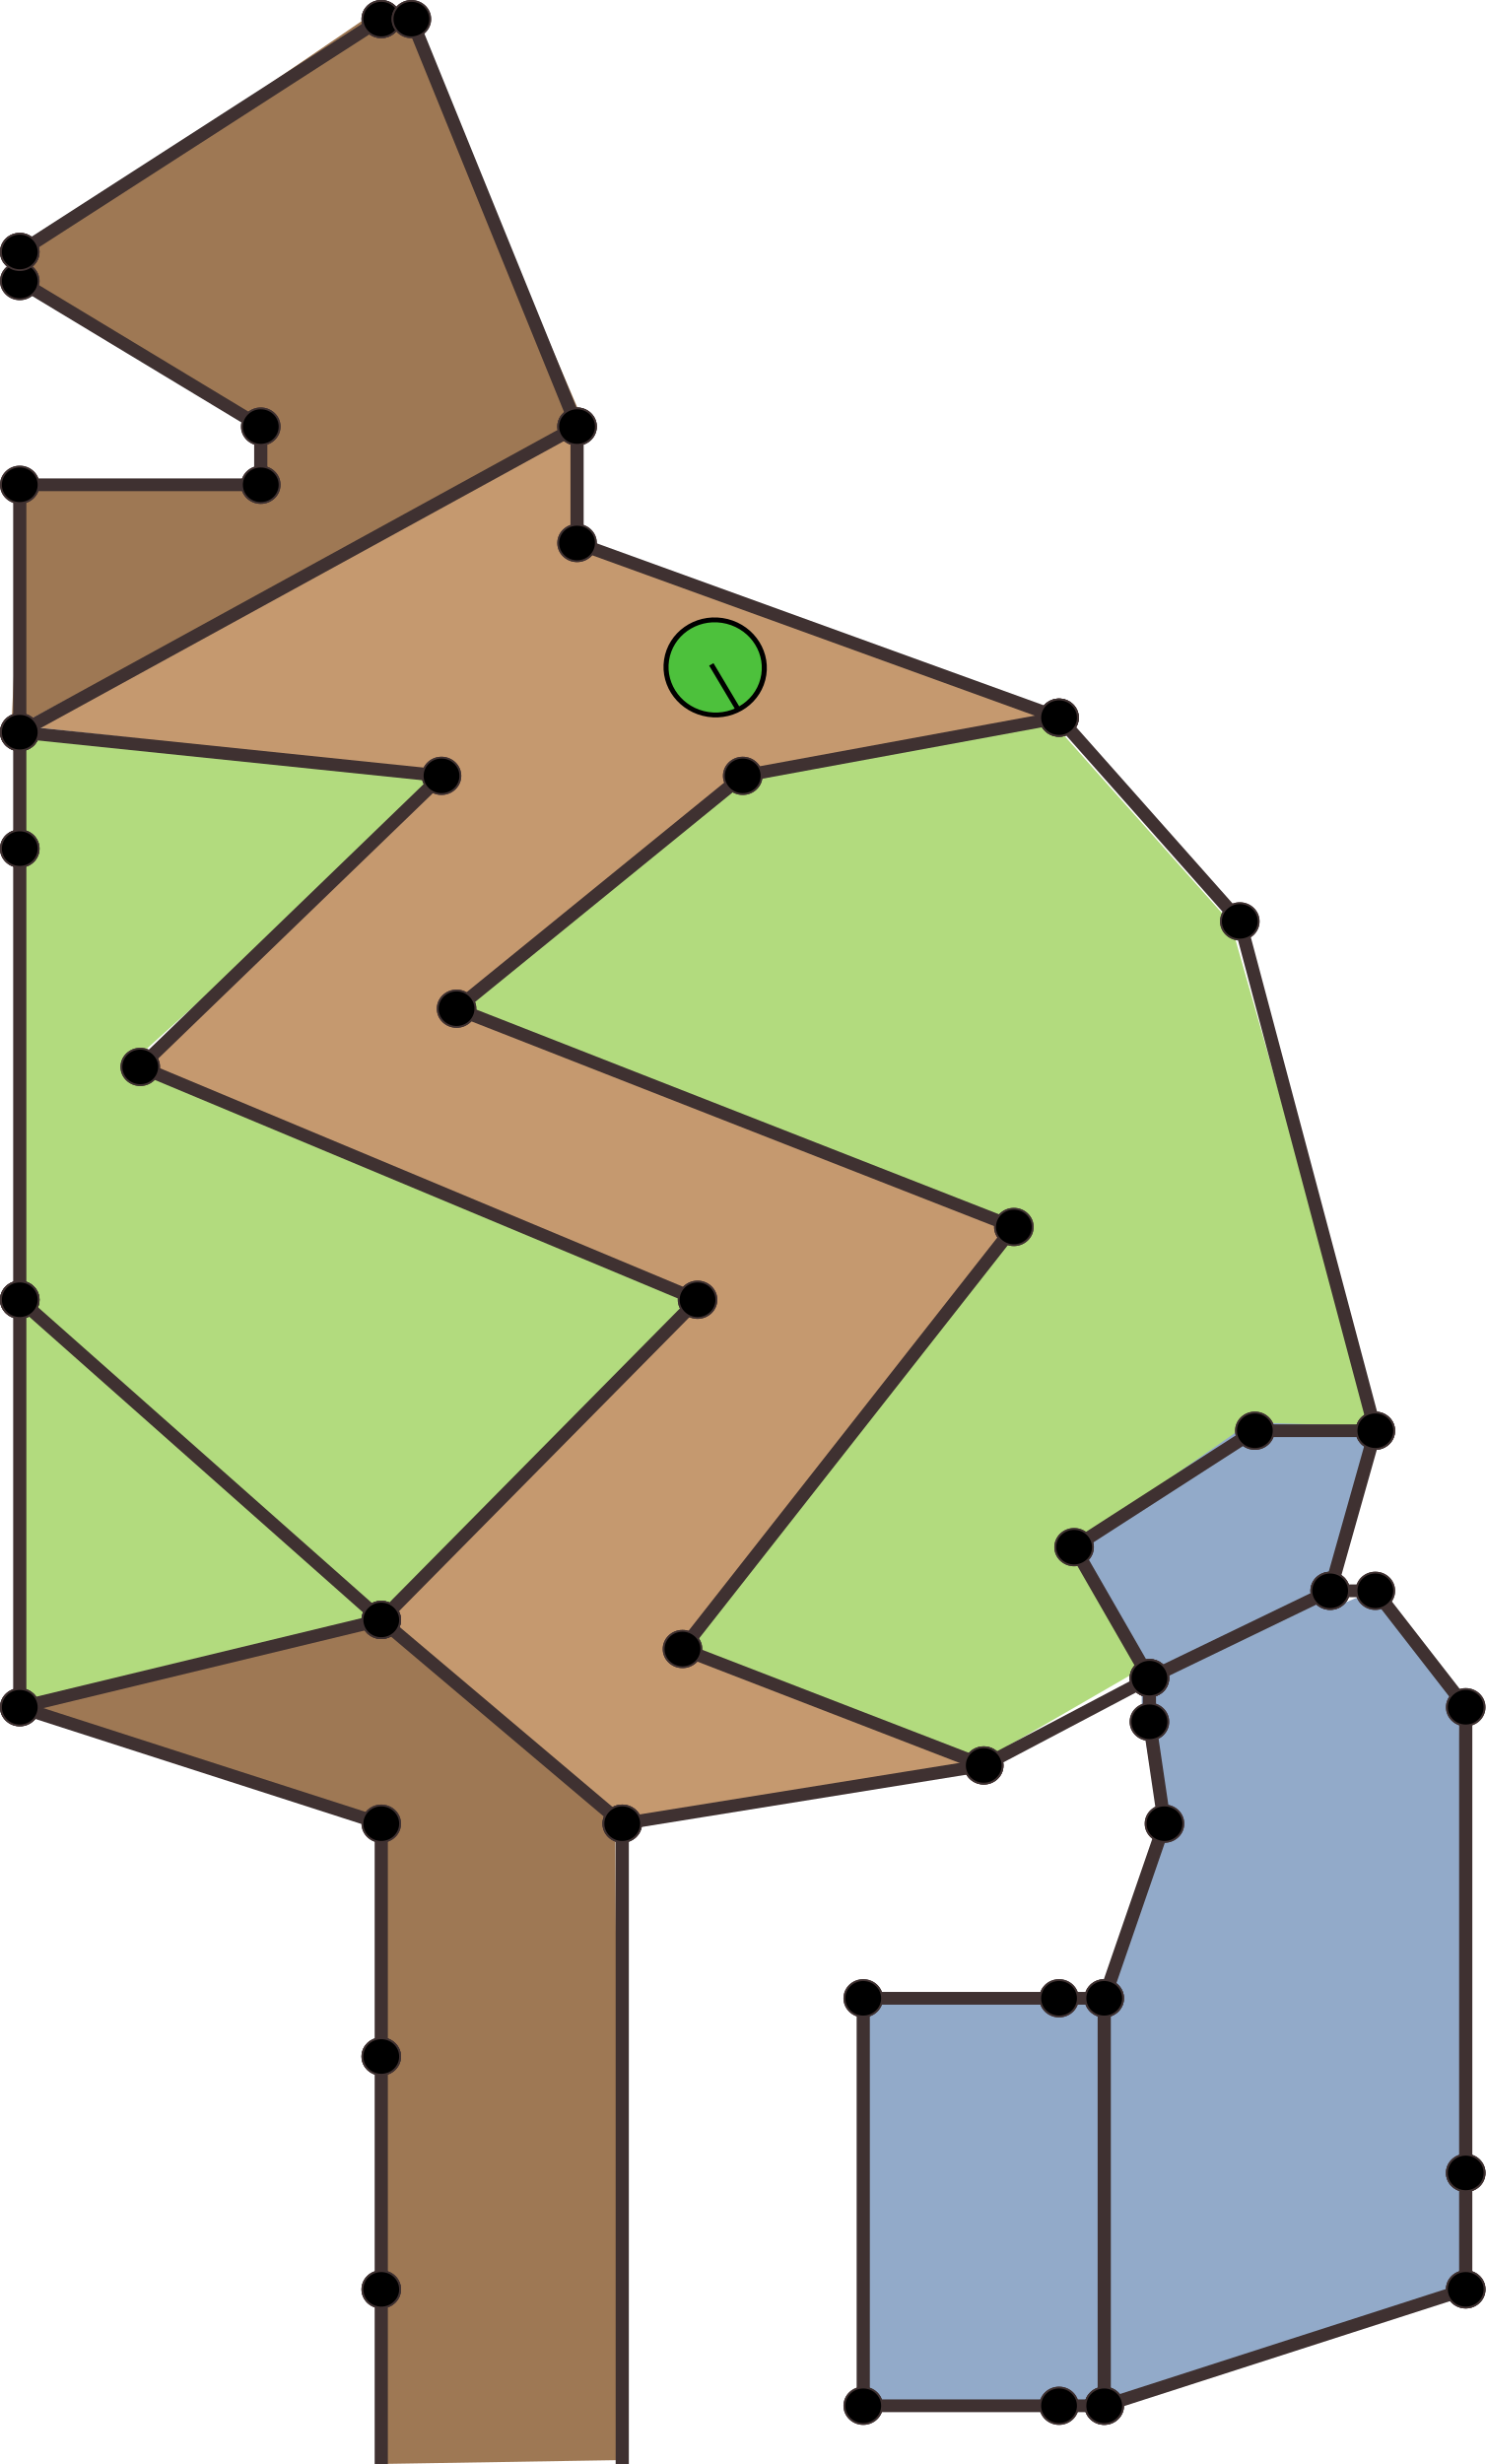
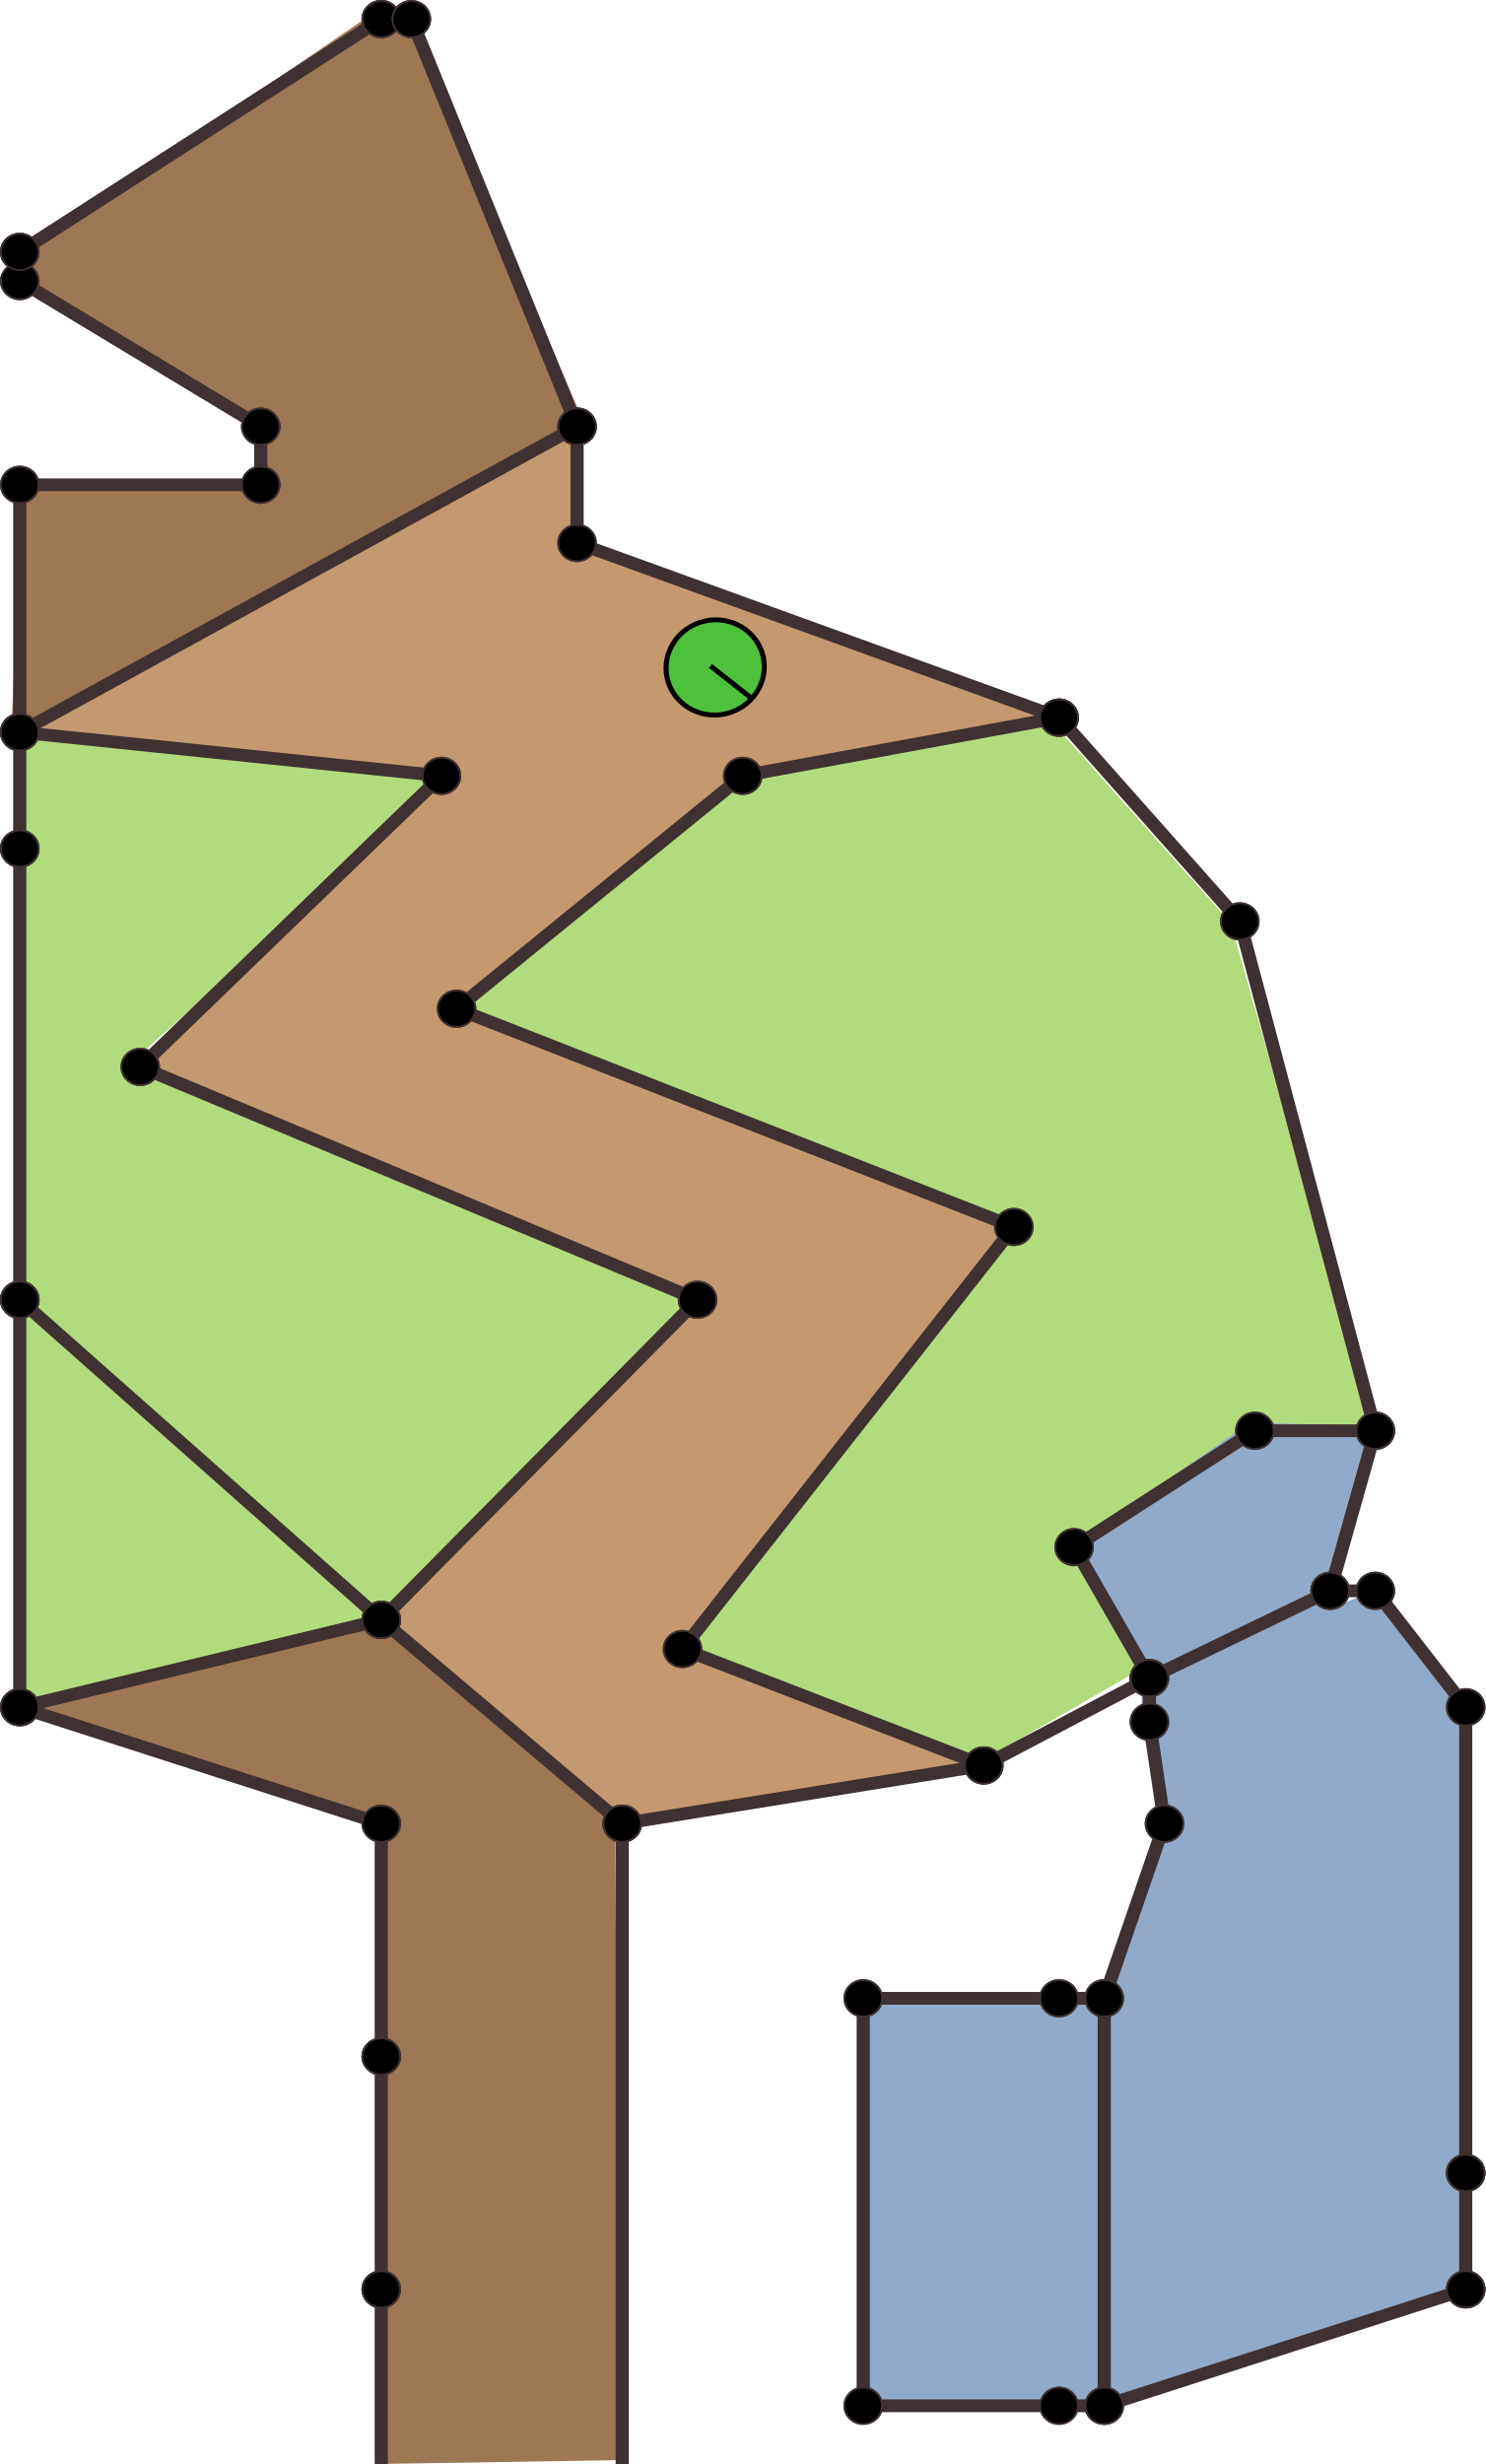
<svg xmlns="http://www.w3.org/2000/svg" width="146.836" height="243.512" preserveAspectRatio="none" viewBox="-898 1918 789 1354.507" id="svg2" version="1.1">
  <defs id="defs4">
    <marker id="arrow" markerWidth="10" markerHeight="10" refX="0" refY="2" orient="auto" markerUnits="strokeWidth">
      <path d="M 0,0 0,4 5,3 Z" id="path7" style="fill:#ff0000" />
    </marker>
    <linearGradient id="black-linearh">
      <stop offset="0%" stop-color="rgb(0,0,0)" stop-opacity="90" id="stop10" />
      <stop offset="90%" stop-color="rgb(0,0,0)" stop-opacity="50" id="stop12" />
      <stop offset="100%" stop-color="rgb(0,0,0)" stop-opacity="0" id="stop14" />
    </linearGradient>
    <linearGradient id="black-linearv" x1="0" x2="0" y1="0" y2="1">
      <stop offset="0%" stop-color="rgb(0,0,0)" stop-opacity="90" id="stop17" />
      <stop offset="50%" stop-color="rgb(0,0,0)" stop-opacity="90" id="stop19" />
      <stop offset="100%" stop-color="rgb(0,0,0)" stop-opacity="0" id="stop21" />
    </linearGradient>
    <linearGradient id="red-linearh">
      <stop offset="0%" stop-color="rgb(206, 17, 74)" stop-opacity="100" id="stop24" />
      <stop offset="90%" stop-color="rgb(206, 17, 74)" stop-opacity="90" id="stop26" />
      <stop offset="100%" stop-color="rgb(206,17,74)" stop-opacity="0" id="stop28" />
    </linearGradient>
    <linearGradient id="red-linearv" x1="0" x2="0" y1="0" y2="1">
      <stop offset="0%" stop-color="rgb(206, 17, 74)" stop-opacity="100" id="stop31" />
      <stop offset="90%" stop-color="rgb(206, 17, 74)" stop-opacity="90" id="stop33" />
      <stop offset="100%" stop-color="rgb(206,17,74)" stop-opacity="0" id="stop35" />
    </linearGradient>
  </defs>
  <path style="fill:#9e7854;fill-opacity:1;fill-rule:evenodd;stroke:none;stroke-width:5.467px;stroke-linecap:butt;stroke-linejoin:miter;stroke-opacity:1" d="m -698.72,2804.245 127.48,114.937 2.056,351.197 -127.48,2.128 0,-351.197 -193.275,-65.982 z" id="path8764" />
  <path style="fill:#b2db7e;fill-opacity:1;fill-rule:evenodd;stroke:none;stroke-width:5.467px;stroke-linecap:butt;stroke-linejoin:miter;stroke-opacity:1" d="m -528.061,2633.968 -302.25,-129.836 170.658,-159.635 -230.286,-23.413 0,536.373 197.388,-51.083 z" id="path8770" />
  <path style="fill:#b2db7e;fill-opacity:1;fill-rule:evenodd;stroke:none;stroke-width:5.467px;stroke-linecap:butt;stroke-linejoin:miter;stroke-opacity:1" d="m -503.388,2344.497 160.377,-34.056 98.694,114.937 76.076,276.7 -65.796,0 -94.582,65.982 39.066,65.983 -92.525,55.34 -158.321,-68.111 178.883,-229.874 -300.194,-123.451 z" id="path8768" />
  <path style="fill:#92aac9;fill-opacity:1;fill-rule:evenodd;stroke:none;stroke-width:5.467px;stroke-linecap:butt;stroke-linejoin:miter;stroke-opacity:1" d="m -123.005,3178.855 -189.163,63.854 -127.48,0 -2.056,-229.874 127.48,2.128 32.898,-89.395 -10.281,-63.854 0,-23.413 -37.01,-70.239 94.582,-68.111 65.796,2.128 -22.617,100.038 24.674,-10.642 43.179,65.982 2.056,255.416 c -1.557,39.248 0,0 -2.056,65.982 z" id="path8766" />
  <path style="fill:#c5996f;fill-opacity:1;fill-rule:evenodd;stroke:none;stroke-width:5.467px;stroke-linecap:butt;stroke-linejoin:miter;stroke-opacity:1" d="m -591.801,2152.935 0,65.982 254.959,93.653 -162.434,31.927 -156.265,127.708 294.026,121.323 -172.714,229.874 154.209,63.854 -187.107,36.184 -129.536,-114.937 166.546,-176.663 -294.026,-125.579 160.377,-163.892 -224.117,-25.542 z" id="path8762" />
  <path style="fill:#9e7854;fill-opacity:1;fill-rule:evenodd;stroke:none;stroke-width:5.467px;stroke-linecap:butt;stroke-linejoin:miter;stroke-opacity:1" d="m -891.995,2318.955 304.306,-168.149 -94.582,-227.746 -14.393,0 -187.107,131.965 0,19.156 123.367,76.625 0,34.055 -125.423,-2.128 z" id="path8760" />
  <line style="stroke:#3f3131;stroke-width:7;stroke-opacity:1" x1="-503.5" y1="2344.5" x2="-335.5" y2="2312.5" id="line1129" />
  <line style="stroke:#3f3131;stroke-width:7;stroke-opacity:1" x1="-527.5" y1="2632.5" x2="-695.5" y2="2808.5" id="line1135" />
  <line style="stroke:#3f3131;stroke-width:7;stroke-opacity:1" x1="-823.5" y1="2504.5" x2="-527.5" y2="2632.5" id="line1141" />
  <line style="stroke:#3f3131;stroke-width:7;stroke-opacity:1" x1="-359.5" y1="2592.5" x2="-655.5" y2="2472.5" id="line1147" />
  <line style="stroke:#3f3131;stroke-width:7;stroke-opacity:1" x1="-663.5" y1="2344.5" x2="-823.5" y2="2504.5" id="line1153" />
  <line style="stroke:#3f3131;stroke-width:7;stroke-opacity:1" x1="-655.5" y1="2472.5" x2="-503.5" y2="2344.5" id="line1159" />
  <line style="stroke:#3f3131;stroke-width:7;stroke-opacity:1" x1="-887.5" y1="2056.5" x2="-695.5" y2="1928.5" id="line1189" />
  <line style="stroke:#3f3131;stroke-width:7;stroke-opacity:1" x1="-887.5" y1="2632.5" x2="-695.5" y2="2808.5" id="line1195" />
  <line style="stroke:#3f3131;stroke-width:7;stroke-opacity:1" x1="-695.5" y1="2808.5" x2="-567.5" y2="2920.5" id="line1201" />
  <line style="stroke:#3f3131;stroke-width:7;stroke-opacity:1" x1="-887.5" y1="2320.5" x2="-591.5" y2="2152.5" id="line1207" />
  <line style="stroke:#3f3131;stroke-width:7;stroke-opacity:1" x1="-695.5" y1="2808.5" x2="-887.5" y2="2856.5" id="line1213" />
  <line style="stroke:#3f3131;stroke-width:7;stroke-opacity:1" x1="-535.5" y1="2824.5" x2="-359.5" y2="2592.5" id="line1219" />
  <line style="stroke:#3f3131;stroke-width:7;stroke-opacity:1" x1="-375.5" y1="2888.5" x2="-535.5" y2="2824.5" id="line1225" />
  <line style="stroke:#3f3131;stroke-width:7;stroke-opacity:1" x1="-167.5" y1="2704.5" x2="-231.5" y2="2704.5" id="line1237" />
  <line style="stroke:#3f3131;stroke-width:7;stroke-opacity:1" x1="-231.5" y1="2704.5" x2="-327.5" y2="2768.5" id="line1243" />
  <line style="stroke:#3f3131;stroke-width:7;stroke-opacity:1" x1="-695.5" y1="3176.5" x2="-695.5" y2="3048.5" id="line1519" />
  <line style="stroke:#3f3131;stroke-width:7;stroke-opacity:1" x1="-887.5" y1="2320.5" x2="-663.5" y2="2344.5" id="line1615" />
  <line style="stroke:#3f3131;stroke-width:7;stroke-opacity:1" x1="-191.5" y1="2792.5" x2="-287.5" y2="2840.5" id="line1657" />
  <line style="stroke:#3f3131;stroke-width:7;stroke-opacity:1" x1="-887.5" y1="2632.5" x2="-887.5" y2="2384.5" id="line1687" />
  <line style="stroke:#3f3131;stroke-width:7;stroke-opacity:1" x1="-311.5" y1="3240.5" x2="-311.5" y2="3016.5" id="line2623" />
  <line style="stroke:#3f3131;stroke-width:7;stroke-opacity:1" x1="-335.5" y1="2312.5" x2="-239.5" y2="2424.5" id="line2821" />
  <circle style="stroke:#3f3131;stroke-opacity:1" cx="-119.5" cy="3176.5" r="10" id="circle2885" />
  <circle cx="-887.5" cy="2056.5" r="10" id="circle1071" style="stroke:#3f3131;stroke-opacity:1" />
  <circle cx="-695.5" cy="1928.5" r="10" id="circle1085" style="stroke:#3f3131;stroke-opacity:1" />
  <line x1="-759.5" y1="2184.5" x2="-759.5" y2="2152.5" id="line1087" style="stroke:#3f3131;stroke-width:7;stroke-opacity:1" />
  <circle cx="-759.5" cy="2184.5" r="10" id="circle1089" style="stroke:#3f3131;stroke-opacity:1" />
  <circle cx="-759.5" cy="2152.5" r="10" id="circle1091" style="stroke:#3f3131;stroke-opacity:1" />
  <line x1="-591.5" y1="2152.5" x2="-591.5" y2="2216.5" id="line1093" style="stroke:#3f3131;stroke-width:7;stroke-opacity:1" />
  <circle cx="-591.5" cy="2152.5" r="10" id="circle1095" style="stroke:#3f3131;stroke-opacity:1" />
  <circle cx="-591.5" cy="2216.5" r="10" id="circle1097" style="stroke:#3f3131;stroke-opacity:1" />
  <line x1="-887.5" y1="2320.5" x2="-887.5" y2="2184.5" id="line1099" style="stroke:#3f3131;stroke-width:7;stroke-opacity:1" />
  <circle cx="-887.5" cy="2320.5" r="10" id="circle1101" style="stroke:#3f3131;stroke-opacity:1" />
  <circle cx="-887.5" cy="2184.5" r="10" id="circle1103" style="stroke:#3f3131;stroke-opacity:1" />
  <line x1="-887.5" y1="2856.5" x2="-887.5" y2="2632.5" id="line1105" style="stroke:#3f3131;stroke-width:7;stroke-opacity:1" />
  <circle cx="-887.5" cy="2856.5" r="10" id="circle1107" style="stroke:#3f3131;stroke-opacity:1" />
  <circle cx="-887.5" cy="2632.5" r="10" id="circle1109" style="stroke:#3f3131;stroke-opacity:1" />
  <circle cx="-887.5" cy="2632.5" r="10" id="circle1119" style="stroke:#3f3131;stroke-opacity:1" />
  <line x1="-591.5" y1="2216.5" x2="-335.5" y2="2312.5" id="line1123" style="stroke:#3f3131;stroke-width:7;stroke-opacity:1" />
  <circle cx="-591.5" cy="2216.5" r="10" id="circle1125" style="stroke:#3f3131;stroke-opacity:1" />
  <circle cx="-335.5" cy="2312.5" r="10" id="circle1127" style="stroke:#3f3131;stroke-opacity:1" />
  <circle cx="-503.5" cy="2344.5" r="10" id="circle1131" style="stroke:#3f3131;stroke-opacity:1" />
  <circle cx="-335.5" cy="2312.5" r="10" id="circle1133" style="stroke:#3f3131;stroke-opacity:1" />
  <circle cx="-527.5" cy="2632.5" r="10" id="circle1137" style="stroke:#3f3131;stroke-opacity:1" />
  <circle cx="-695.5" cy="2808.5" r="10" id="circle1139" style="stroke:#3f3131;stroke-opacity:1" />
  <circle cx="-823.5" cy="2504.5" r="10" id="circle1143" style="stroke:#3f3131;stroke-opacity:1" />
  <circle cx="-527.5" cy="2632.5" r="10" id="circle1145" style="stroke:#3f3131;stroke-opacity:1" />
  <circle cx="-359.5" cy="2592.5" r="10" id="circle1149" style="stroke:#3f3131;stroke-opacity:1" />
  <circle cx="-655.5" cy="2472.5" r="10" id="circle1151" style="stroke:#3f3131;stroke-opacity:1" />
  <circle cx="-663.5" cy="2344.5" r="10" id="circle1155" style="stroke:#3f3131;stroke-opacity:1" />
  <circle cx="-823.5" cy="2504.5" r="10" id="circle1157" style="stroke:#3f3131;stroke-opacity:1" />
  <circle cx="-655.5" cy="2472.5" r="10" id="circle1161" style="stroke:#3f3131;stroke-opacity:1" />
  <circle cx="-503.5" cy="2344.5" r="10" id="circle1163" style="stroke:#3f3131;stroke-opacity:1" />
  <line x1="-375.5" y1="2888.5" x2="-567.5" y2="2920.5" id="line1165" style="stroke:#3f3131;stroke-width:7;stroke-opacity:1" />
  <circle cx="-375.5" cy="2888.5" r="10" id="circle1167" style="stroke:#3f3131;stroke-opacity:1" />
  <circle cx="-567.5" cy="2920.5" r="10" id="circle1169" style="stroke:#3f3131;stroke-opacity:1" />
  <line x1="-695.5" y1="2920.5" x2="-887.5" y2="2856.5" id="line1171" style="stroke:#3f3131;stroke-width:7;stroke-opacity:1" />
  <circle cx="-695.5" cy="2920.5" r="10" id="circle1173" style="stroke:#3f3131;stroke-opacity:1" />
  <circle cx="-887.5" cy="2856.5" r="10" id="circle1175" style="stroke:#3f3131;stroke-opacity:1" />
  <line x1="-567.5" y1="2920.5" x2="-567.5" y2="3272.5" id="line1177" style="stroke:#3f3131;stroke-width:7;stroke-opacity:1" />
  <circle cx="-567.5" cy="2920.5" r="10" id="circle1179" style="stroke:#3f3131;stroke-opacity:1" />
  <line x1="-695.5" y1="3048.5" x2="-695.5" y2="2920.5" id="line1183" style="stroke:#3f3131;stroke-width:7;stroke-opacity:1" />
  <circle cx="-695.5" cy="3048.5" r="10" id="circle1185" style="stroke:#3f3131;stroke-opacity:1" />
  <circle cx="-695.5" cy="2920.5" r="10" id="circle1187" style="stroke:#3f3131;stroke-opacity:1" />
  <circle cx="-887.5" cy="2056.5" r="10" id="circle1191" style="stroke:#3f3131;stroke-opacity:1" />
  <circle cx="-695.5" cy="1928.5" r="10" id="circle1193" style="stroke:#3f3131;stroke-opacity:1" />
  <circle cx="-887.5" cy="2632.5" r="10" id="circle1197" style="stroke:#3f3131;stroke-opacity:1" />
  <circle cx="-695.5" cy="2808.5" r="10" id="circle1199" style="stroke:#3f3131;stroke-opacity:1" />
  <circle cx="-695.5" cy="2808.5" r="10" id="circle1203" style="stroke:#3f3131;stroke-opacity:1" />
  <circle cx="-567.5" cy="2920.5" r="10" id="circle1205" style="stroke:#3f3131;stroke-opacity:1" />
  <circle cx="-887.5" cy="2320.5" r="10" id="circle1209" style="stroke:#3f3131;stroke-opacity:1" />
  <circle cx="-591.5" cy="2152.5" r="10" id="circle1211" style="stroke:#3f3131;stroke-opacity:1" />
  <circle cx="-695.5" cy="2808.5" r="10" id="circle1215" style="stroke:#3f3131;stroke-opacity:1" />
  <circle cx="-887.5" cy="2856.5" r="10" id="circle1217" style="stroke:#3f3131;stroke-opacity:1" />
  <circle cx="-535.5" cy="2824.5" r="10" id="circle1221" style="stroke:#3f3131;stroke-opacity:1" />
  <circle cx="-359.5" cy="2592.5" r="10" id="circle1223" style="stroke:#3f3131;stroke-opacity:1" />
  <circle cx="-375.5" cy="2888.5" r="10" id="circle1227" style="stroke:#3f3131;stroke-opacity:1" />
  <circle cx="-535.5" cy="2824.5" r="10" id="circle1229" style="stroke:#3f3131;stroke-opacity:1" />
  <line x1="-287.5" y1="2840.5" x2="-375.5" y2="2888.5" id="line1231" style="stroke:#3f3131;stroke-width:7;stroke-opacity:1" />
  <circle cx="-287.5" cy="2840.5" r="10" id="circle1233" style="stroke:#3f3131;stroke-opacity:1" />
  <circle cx="-375.5" cy="2888.5" r="10" id="circle1235" style="stroke:#3f3131;stroke-opacity:1" />
  <circle cx="-167.5" cy="2704.5" r="10" id="circle1239" style="stroke:#3f3131;stroke-opacity:1" />
  <circle cx="-231.5" cy="2704.5" r="10" id="circle1241" style="stroke:#3f3131;stroke-opacity:1" />
  <circle cx="-231.5" cy="2704.5" r="10" id="circle1245" style="stroke:#3f3131;stroke-opacity:1" />
  <circle cx="-327.5" cy="2768.5" r="10" id="circle1247" style="stroke:#3f3131;stroke-opacity:1" />
  <line x1="-327.5" y1="2768.5" x2="-287.5" y2="2840.5" id="line1249" style="stroke:#3f3131;stroke-width:7;stroke-opacity:1" />
  <circle cx="-327.5" cy="2768.5" r="10" id="circle1251" style="stroke:#3f3131;stroke-opacity:1" />
  <circle cx="-287.5" cy="2840.5" r="10" id="circle1253" style="stroke:#3f3131;stroke-opacity:1" />
  <circle cx="-695.5" cy="3176.5" r="10" id="circle1509" style="stroke:#3f3131;stroke-opacity:1" />
  <circle cx="-695.5" cy="3048.5" r="10" id="circle1517" style="stroke:#3f3131;stroke-opacity:1" />
  <circle cx="-695.5" cy="3176.5" r="10" id="circle1521" style="stroke:#3f3131;stroke-opacity:1" />
  <circle cx="-695.5" cy="3048.5" r="10" id="circle1523" style="stroke:#3f3131;stroke-opacity:1" />
  <line x1="-695.5" y1="3272.5" x2="-695.5" y2="3176.5" id="line1531" style="stroke:#3f3131;stroke-width:7;stroke-opacity:1" />
  <circle cx="-695.5" cy="3176.5" r="10" id="circle1535" style="stroke:#3f3131;stroke-opacity:1" />
  <circle cx="-887.5" cy="2320.5" r="10" id="circle1617" style="stroke:#3f3131;stroke-opacity:1" />
  <circle cx="-663.5" cy="2344.5" r="10" id="circle1619" style="stroke:#3f3131;stroke-opacity:1" />
  <line x1="-759.5" y1="2152.5" x2="-887.5" y2="2072.5" id="line1621" style="stroke:#3f3131;stroke-width:7;stroke-opacity:1" />
  <circle cx="-759.5" cy="2152.5" r="10" id="circle1623" style="stroke:#3f3131;stroke-opacity:1" />
  <circle cx="-887.5" cy="2072.5" r="10" id="circle1625" style="stroke:#3f3131;stroke-opacity:1" />
  <line x1="-887.5" y1="2072.5" x2="-887.5" y2="2056.5" id="line1627" style="stroke:#3f3131;stroke-width:7;stroke-opacity:1" />
  <circle cx="-887.5" cy="2072.5" r="10" id="circle1629" style="stroke:#3f3131;stroke-opacity:1" />
  <circle cx="-887.5" cy="2056.5" r="10" id="circle1631" style="stroke:#3f3131;stroke-opacity:1" />
  <line x1="-695.5" y1="1928.5" x2="-679.5" y2="1928.5" id="line1633" style="stroke:#3f3131;stroke-width:7;stroke-opacity:1" />
  <circle cx="-695.5" cy="1928.5" r="10" id="circle1635" style="stroke:#3f3131;stroke-opacity:1" />
  <circle cx="-679.5" cy="1928.5" r="10" id="circle1637" style="stroke:#3f3131;stroke-opacity:1" />
  <line x1="-679.5" y1="1928.5" x2="-591.5" y2="2152.5" id="line1639" style="stroke:#3f3131;stroke-width:7;stroke-opacity:1" />
  <circle cx="-679.5" cy="1928.5" r="10" id="circle1641" style="stroke:#3f3131;stroke-opacity:1" />
  <circle cx="-591.5" cy="2152.5" r="10" id="circle1643" style="stroke:#3f3131;stroke-opacity:1" />
  <line x1="-239.5" y1="2424.5" x2="-167.5" y2="2704.5" id="line1645" style="stroke:#3f3131;stroke-width:7;stroke-opacity:1" />
  <circle cx="-239.5" cy="2424.5" r="10" id="circle1647" style="stroke:#3f3131;stroke-opacity:1" />
  <circle cx="-167.5" cy="2704.5" r="10" id="circle1649" style="stroke:#3f3131;stroke-opacity:1" />
  <line x1="-167.5" y1="2704.5" x2="-191.5" y2="2792.5" id="line1651" style="stroke:#3f3131;stroke-width:7;stroke-opacity:1" />
  <circle cx="-167.5" cy="2704.5" r="10" id="circle1653" style="stroke:#3f3131;stroke-opacity:1" />
  <circle cx="-191.5" cy="2792.5" r="10" id="circle1655" style="stroke:#3f3131;stroke-opacity:1" />
  <circle cx="-191.5" cy="2792.5" r="10" id="circle1659" style="stroke:#3f3131;stroke-opacity:1" />
  <circle cx="-287.5" cy="2840.5" r="10" id="circle1661" style="stroke:#3f3131;stroke-opacity:1" />
  <circle cx="-887.5" cy="2384.5" r="10" id="circle1685" style="stroke:#3f3131;stroke-opacity:1" />
  <circle cx="-887.5" cy="2632.5" r="10" id="circle1689" style="stroke:#3f3131;stroke-opacity:1" />
  <circle cx="-887.5" cy="2384.5" r="10" id="circle1691" style="stroke:#3f3131;stroke-opacity:1" />
  <line x1="-887.5" y1="2384.5" x2="-887.5" y2="2320.5" id="line1699" style="stroke:#3f3131;stroke-width:7;stroke-opacity:1" />
  <circle cx="-887.5" cy="2384.5" r="10" id="circle1701" style="stroke:#3f3131;stroke-opacity:1" />
  <circle cx="-887.5" cy="2320.5" r="10" id="circle1703" style="stroke:#3f3131;stroke-opacity:1" />
  <line x1="-887.5" y1="2184.5" x2="-759.5" y2="2184.5" id="line2143" style="stroke:#3f3131;stroke-width:7;stroke-opacity:1" />
  <circle cx="-887.5" cy="2184.5" r="10" id="circle2145" style="stroke:#3f3131;stroke-opacity:1" />
  <circle cx="-759.5" cy="2184.5" r="10" id="circle2147" style="stroke:#3f3131;stroke-opacity:1" />
  <line x1="-119.5" y1="3176.5" x2="-311.5" y2="3240.5" id="line2605" style="stroke:#3f3131;stroke-width:7;stroke-opacity:1" />
  <circle cx="-119.5" cy="3176.5" r="10" id="circle2607" style="stroke:#3f3131;stroke-opacity:1" />
  <circle cx="-311.5" cy="3240.5" r="10" id="circle2609" style="stroke:#3f3131;stroke-opacity:1" />
  <line x1="-439.5" y1="3240.5" x2="-439.5" y2="3016.5" id="line2611" style="stroke:#3f3131;stroke-width:7;stroke-opacity:1" />
  <circle cx="-439.5" cy="3240.5" r="10" id="circle2613" style="stroke:#3f3131;stroke-opacity:1" />
  <circle cx="-439.5" cy="3016.5" r="10" id="circle2615" style="stroke:#3f3131;stroke-opacity:1" />
  <line x1="-311.5" y1="3016.5" x2="-279.5" y2="2920.5" id="line2617" style="stroke:#3f3131;stroke-width:7;stroke-opacity:1" />
  <circle cx="-311.5" cy="3016.5" r="10" id="circle2619" style="stroke:#3f3131;stroke-opacity:1" />
  <circle cx="-279.5" cy="2920.5" r="10" id="circle2621" style="stroke:#3f3131;stroke-opacity:1" />
  <circle cx="-311.5" cy="3240.5" r="10" id="circle2625" style="stroke:#3f3131;stroke-opacity:1" />
  <circle cx="-311.5" cy="3016.5" r="10" id="circle2627" style="stroke:#3f3131;stroke-opacity:1" />
  <line x1="-191.5" y1="2792.5" x2="-167.5" y2="2792.5" id="line2629" style="stroke:#3f3131;stroke-width:7;stroke-opacity:1" />
  <circle cx="-191.5" cy="2792.5" r="10" id="circle2631" style="stroke:#3f3131;stroke-opacity:1" />
  <circle cx="-167.5" cy="2792.5" r="10" id="circle2633" style="stroke:#3f3131;stroke-opacity:1" />
  <line x1="-167.5" y1="2792.5" x2="-119.5" y2="2856.5" id="line2635" style="stroke:#3f3131;stroke-width:7;stroke-opacity:1" />
  <circle cx="-167.5" cy="2792.5" r="10" id="circle2637" style="stroke:#3f3131;stroke-opacity:1" />
  <circle cx="-119.5" cy="2856.5" r="10" id="circle2639" style="stroke:#3f3131;stroke-opacity:1" />
  <line x1="-279.5" y1="2920.5" x2="-287.5" y2="2864.5" id="line2641" style="stroke:#3f3131;stroke-width:7;stroke-opacity:1" />
  <circle cx="-279.5" cy="2920.5" r="10" id="circle2643" style="stroke:#3f3131;stroke-opacity:1" />
  <circle cx="-287.5" cy="2864.5" r="10" id="circle2645" style="stroke:#3f3131;stroke-opacity:1" />
  <line x1="-287.5" y1="2864.5" x2="-287.5" y2="2840.5" id="line2647" style="stroke:#3f3131;stroke-width:7;stroke-opacity:1" />
  <circle cx="-287.5" cy="2864.5" r="10" id="circle2649" style="stroke:#3f3131;stroke-opacity:1" />
  <circle cx="-287.5" cy="2840.5" r="10" id="circle2651" style="stroke:#3f3131;stroke-opacity:1" />
  <line x1="-311.5" y1="3240.5" x2="-335.5" y2="3240.5" id="line2653" style="stroke:#3f3131;stroke-width:7;stroke-opacity:1" />
  <circle cx="-311.5" cy="3240.5" r="10" id="circle2655" style="stroke:#3f3131;stroke-opacity:1" />
  <circle cx="-335.5" cy="3240.5" r="10" id="circle2657" style="stroke:#3f3131;stroke-opacity:1" />
  <line x1="-335.5" y1="3240.5" x2="-439.5" y2="3240.5" id="line2659" style="stroke:#3f3131;stroke-width:7;stroke-opacity:1" />
  <circle cx="-335.5" cy="3240.5" r="10" id="circle2661" style="stroke:#3f3131;stroke-opacity:1" />
  <circle cx="-439.5" cy="3240.5" r="10" id="circle2663" style="stroke:#3f3131;stroke-opacity:1" />
  <line x1="-439.5" y1="3016.5" x2="-335.5" y2="3016.5" id="line2665" style="stroke:#3f3131;stroke-width:7;stroke-opacity:1" />
  <circle cx="-439.5" cy="3016.5" r="10" id="circle2667" style="stroke:#3f3131;stroke-opacity:1" />
  <circle cx="-335.5" cy="3016.5" r="10" id="circle2669" style="stroke:#3f3131;stroke-opacity:1" />
  <line x1="-335.5" y1="3016.5" x2="-311.5" y2="3016.5" id="line2671" style="stroke:#3f3131;stroke-width:7;stroke-opacity:1" />
  <circle cx="-335.5" cy="3016.5" r="10" id="circle2673" style="stroke:#3f3131;stroke-opacity:1" />
  <circle cx="-311.5" cy="3016.5" r="10" id="circle2675" style="stroke:#3f3131;stroke-opacity:1" />
  <line x1="-119.5" y1="2856.5" x2="-119.5" y2="3112.5" id="line2737" style="stroke:#3f3131;stroke-width:7;stroke-opacity:1" />
  <circle cx="-119.5" cy="2856.5" r="10" id="circle2739" style="stroke:#3f3131;stroke-opacity:1" />
  <circle cx="-119.5" cy="3112.5" r="10" id="circle2741" style="stroke:#3f3131;stroke-opacity:1" />
  <circle cx="-335.5" cy="2312.5" r="10" id="circle2823" style="stroke:#3f3131;stroke-opacity:1" />
  <circle cx="-239.5" cy="2424.5" r="10" id="circle2825" style="stroke:#3f3131;stroke-opacity:1" />
  <line x1="-119.5" y1="3112.5" x2="-119.5" y2="3176.5" id="line2827" style="stroke:#3f3131;stroke-width:7;stroke-opacity:1" />
  <circle cx="-119.5" cy="3112.5" r="10" id="circle2829" style="stroke:#3f3131;stroke-opacity:1" />
  <circle cx="-119.5" cy="3176.5" r="10" id="circle2831" style="stroke:#3f3131;stroke-opacity:1" />
  <circle cx="-335.5" cy="2312.5" r="10" id="circle2841" style="stroke:#3f3131;stroke-opacity:1" />
  <circle cx="-119.5" cy="3112.5" r="10" id="circle2865" style="stroke:#3f3131;stroke-opacity:1" />
-   <g transform="matrix(-1.614304,-0.2531141,0.2362008,-1.614304,3884.558,8179.346)" id="g9570">
+   <g transform="matrix(-1.594278,0.3645854,-0.3402236,-1.594278,5637.285,6146.75)" id="g9570">
    <circle r="16" id="circle3031" cy="3151.459" cx="3188.42" style="fill:#4dc13c;stroke:#000000;stroke-width:1.64;stroke-miterlimit:4;stroke-dasharray:none" />
    <path id="path8650" d="m 3179.053,3138.716 10.756,13.562" style="fill:none;fill-rule:evenodd;stroke:#000000;stroke-width:1.64;stroke-linecap:butt;stroke-linejoin:miter;stroke-miterlimit:4;stroke-dasharray:none;stroke-opacity:1" />
  </g>
</svg>
